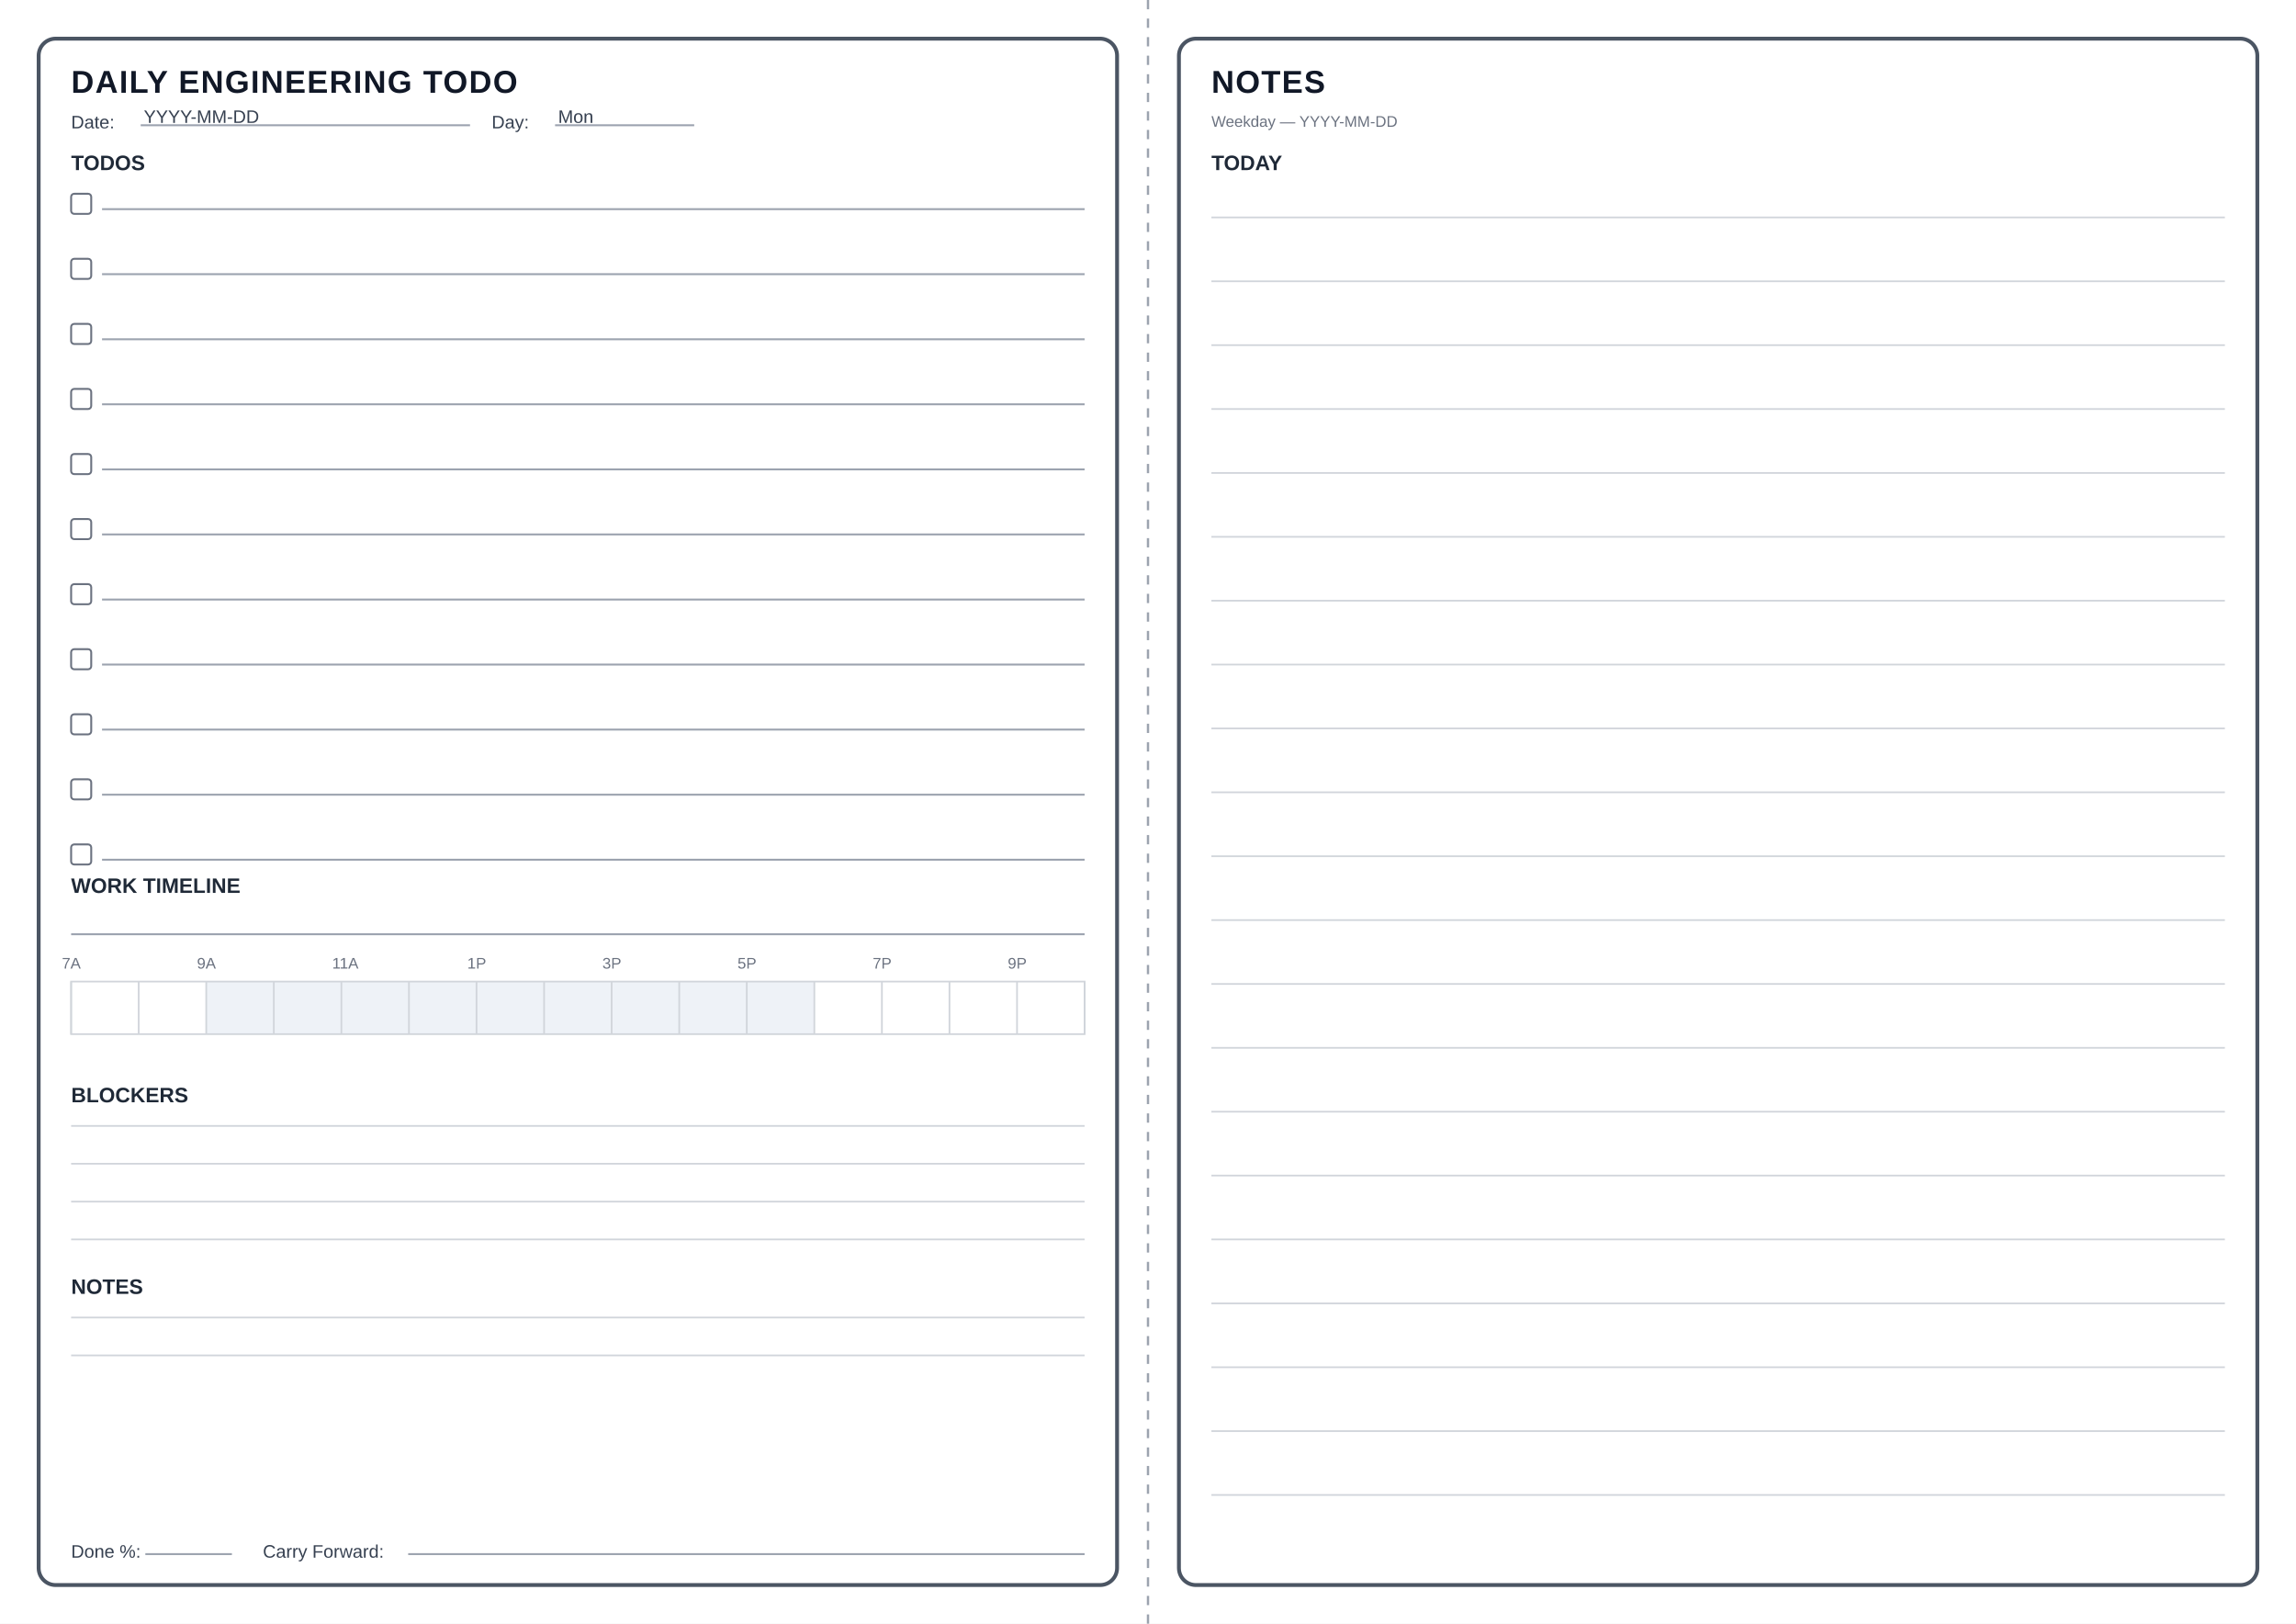
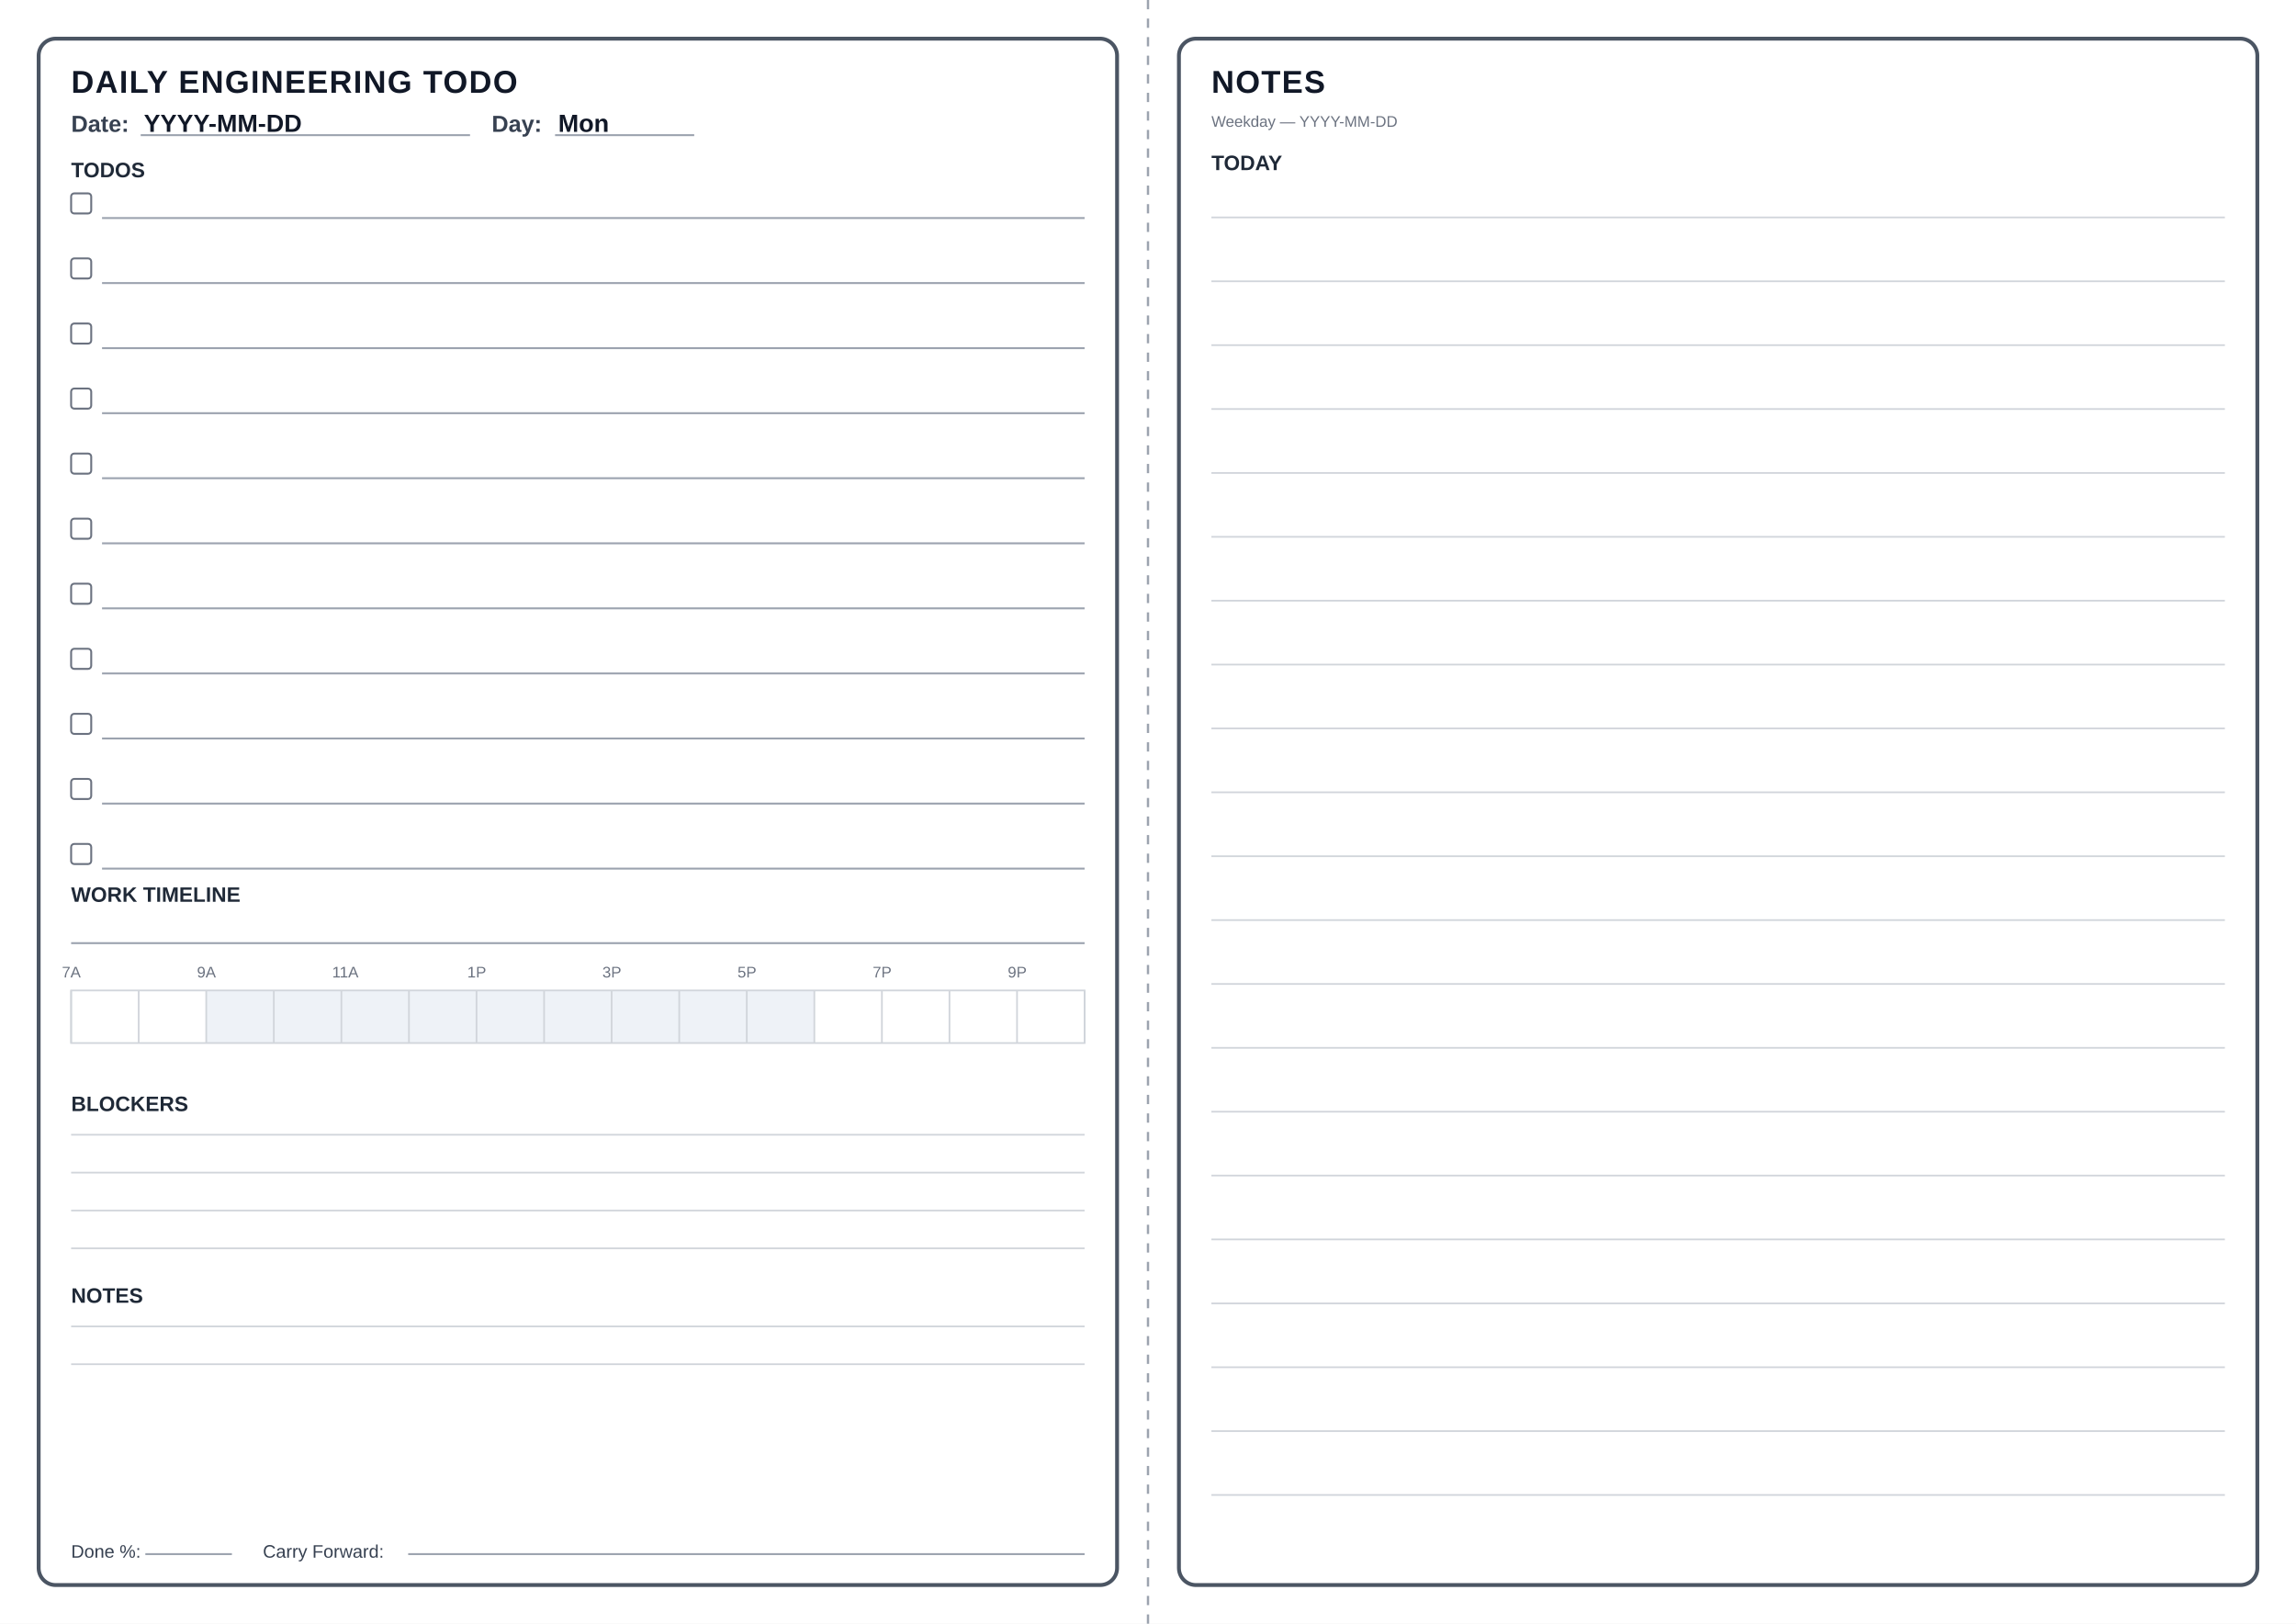
<svg xmlns="http://www.w3.org/2000/svg" width="297mm" height="210mm" viewBox="0 0 297 210">
  <style>
      .title { font: 700 4.1px "Helvetica Neue", Arial, sans-serif; fill: #111827; letter-spacing: 0.15px; }
      .section { font: 700 2.7px "Helvetica Neue", Arial, sans-serif; fill: #1f2937; }
      .label { font: 500 2.35px "Helvetica Neue", Arial, sans-serif; fill: #374151; }
+       .meta-label { font: 600 3.0px "Helvetica Neue", Arial, sans-serif; fill: #374151; }
+       .meta-value { font: 700 3.2px "Helvetica Neue", Arial, sans-serif; fill: #111827; }
+       .todo-row { font: 700 3.525px "Helvetica Neue", Arial, sans-serif; fill: #374151; }
      .tiny { font: 500 2.0px "Helvetica Neue", Arial, sans-serif; fill: #6b7280; }
      .line { stroke: #9ca3af; stroke-width: 0.25; }
      .line-light { stroke: #d1d5db; stroke-width: 0.22; }
      .box { fill: #ffffff; stroke: #4b5563; stroke-width: 0.5; rx: 2.2; }
      .checkbox { fill: none; stroke: #6b7280; stroke-width: 0.25; rx: 0.4; }
      .workband { fill: #eef2f7; }
      .cutline { stroke: #9ca3af; stroke-width: 0.3; stroke-dasharray: 1.2 1.2; }
  </style>
  <rect x="0" y="0" width="297" height="210" fill="#ffffff" />
  <line class="cutline" x1="148.5" y1="0" x2="148.5" y2="210" />
  <g transform="translate(5,5)">
    <rect class="box" x="0" y="0" width="139.5" height="200" />
    <text class="title" x="4.2" y="7">DAILY ENGINEERING TODO</text>
-     <text class="label" x="4.2" y="11.6">Date:</text>
-     <line class="line" x1="13.2" y1="11.2" x2="55.8" y2="11.2" />
-     <text class="label" x="13.6" y="10.9">YYYY-MM-DD</text>
-     <text class="label" x="58.6" y="11.6">Day:</text>
-     <line class="line" x1="66.8" y1="11.2" x2="84.8" y2="11.2" />
-     <text class="label" x="67.2" y="10.9">Mon</text>
-     <text class="section" x="4.2" y="17">TODOS</text>
-     <rect class="checkbox" x="4.2" y="20.06" width="2.6" height="2.6" />
-     <line class="line" x1="8.2" y1="22.05" x2="135.3" y2="22.05" />
-     <rect class="checkbox" x="4.2" y="28.47" width="2.6" height="2.6" />
-     <line class="line" x1="8.2" y1="30.46" x2="135.3" y2="30.46" />
-     <rect class="checkbox" x="4.2" y="36.89" width="2.6" height="2.6" />
-     <line class="line" x1="8.2" y1="38.88" x2="135.3" y2="38.88" />
-     <rect class="checkbox" x="4.2" y="45.30" width="2.6" height="2.6" />
-     <line class="line" x1="8.2" y1="47.29" x2="135.3" y2="47.29" />
-     <rect class="checkbox" x="4.2" y="53.72" width="2.6" height="2.6" />
-     <line class="line" x1="8.2" y1="55.71" x2="135.3" y2="55.71" />
-     <rect class="checkbox" x="4.2" y="62.13" width="2.6" height="2.6" />
-     <line class="line" x1="8.2" y1="64.12" x2="135.3" y2="64.12" />
-     <rect class="checkbox" x="4.2" y="70.55" width="2.6" height="2.6" />
-     <line class="line" x1="8.2" y1="72.54" x2="135.3" y2="72.54" />
-     <rect class="checkbox" x="4.2" y="78.96" width="2.6" height="2.6" />
-     <line class="line" x1="8.2" y1="80.95" x2="135.3" y2="80.95" />
-     <rect class="checkbox" x="4.2" y="87.38" width="2.6" height="2.6" />
-     <line class="line" x1="8.2" y1="89.36" x2="135.3" y2="89.36" />
-     <rect class="checkbox" x="4.2" y="95.79" width="2.6" height="2.6" />
-     <line class="line" x1="8.2" y1="97.78" x2="135.3" y2="97.78" />
-     <rect class="checkbox" x="4.2" y="104.21" width="2.6" height="2.6" />
-     <line class="line" x1="8.2" y1="106.19" x2="135.3" y2="106.19" />
-     <text class="section" x="4.2" y="110.48">WORK TIMELINE</text>
-     <line class="line" x1="4.2" y1="115.83" x2="135.3" y2="115.83" />
-     <rect class="workband" x="21.68" y="121.95" width="78.66" height="6.8" />
-     <rect class="line-light" x="4.2" y="121.95" width="131.1" height="6.8" fill="none" />
-     <line class="line-light" x1="4.20" y1="121.95" x2="4.20" y2="128.75" />
-     <line class="line-light" x1="12.94" y1="121.95" x2="12.94" y2="128.75" />
-     <line class="line-light" x1="21.68" y1="121.95" x2="21.68" y2="128.75" />
-     <line class="line-light" x1="30.42" y1="121.95" x2="30.42" y2="128.75" />
-     <line class="line-light" x1="39.16" y1="121.95" x2="39.16" y2="128.75" />
-     <line class="line-light" x1="47.90" y1="121.95" x2="47.90" y2="128.75" />
-     <line class="line-light" x1="56.64" y1="121.95" x2="56.64" y2="128.75" />
-     <line class="line-light" x1="65.38" y1="121.95" x2="65.38" y2="128.75" />
-     <line class="line-light" x1="74.12" y1="121.95" x2="74.12" y2="128.75" />
-     <line class="line-light" x1="82.86" y1="121.95" x2="82.86" y2="128.75" />
-     <line class="line-light" x1="91.60" y1="121.95" x2="91.60" y2="128.75" />
-     <line class="line-light" x1="100.34" y1="121.95" x2="100.34" y2="128.75" />
-     <line class="line-light" x1="109.08" y1="121.95" x2="109.08" y2="128.75" />
-     <line class="line-light" x1="117.82" y1="121.95" x2="117.82" y2="128.75" />
-     <line class="line-light" x1="126.56" y1="121.95" x2="126.56" y2="128.75" />
-     <line class="line-light" x1="135.30" y1="121.95" x2="135.30" y2="128.75" />
-     <text class="tiny" x="3.00" y="120.27">7A</text>
-     <text class="tiny" x="20.48" y="120.27">9A</text>
-     <text class="tiny" x="37.96" y="120.27">11A</text>
-     <text class="tiny" x="55.44" y="120.27">1P</text>
-     <text class="tiny" x="72.92" y="120.27">3P</text>
-     <text class="tiny" x="90.40" y="120.27">5P</text>
-     <text class="tiny" x="107.88" y="120.27">7P</text>
-     <text class="tiny" x="125.36" y="120.27">9P</text>
-     <text class="section" x="4.2" y="137.56">BLOCKERS</text>
-     <line class="line-light" x1="4.2" y1="140.62" x2="135.3" y2="140.62" />
-     <line class="line-light" x1="4.2" y1="145.51" x2="135.3" y2="145.51" />
-     <line class="line-light" x1="4.2" y1="150.41" x2="135.3" y2="150.41" />
-     <line class="line-light" x1="4.2" y1="155.30" x2="135.3" y2="155.30" />
-     <text class="section" x="4.2" y="162.34">NOTES</text>
-     <line class="line-light" x1="4.2" y1="165.40" x2="135.3" y2="165.40" />
-     <line class="line-light" x1="4.2" y1="170.30" x2="135.3" y2="170.30" />
+     <text class="meta-label" x="4.2" y="12.05">Date:</text>
+     <line class="line" x1="13.2" y1="12.48" x2="55.8" y2="12.48" />
+     <text class="meta-value" x="13.6" y="12.05">YYYY-MM-DD</text>
+     <text class="meta-label" x="58.6" y="12.05">Day:</text>
+     <line class="line" x1="66.8" y1="12.48" x2="84.8" y2="12.48" />
+     <text class="meta-value" x="67.2" y="12.05">Mon</text>
+     <text class="section" x="4.2" y="17.92">TODOS</text>
+     <rect class="checkbox" x="4.2" y="20.01" width="2.6" height="2.6" />
+     <line class="line" x1="8.2" y1="23.2" x2="135.3" y2="23.2" />
+     <rect class="checkbox" x="4.2" y="28.42" width="2.6" height="2.6" />
+     <line class="line" x1="8.2" y1="31.61" x2="135.3" y2="31.61" />
+     <rect class="checkbox" x="4.2" y="36.84" width="2.6" height="2.6" />
+     <line class="line" x1="8.2" y1="40.03" x2="135.3" y2="40.03" />
+     <rect class="checkbox" x="4.2" y="45.25" width="2.6" height="2.6" />
+     <line class="line" x1="8.2" y1="48.44" x2="135.3" y2="48.44" />
+     <rect class="checkbox" x="4.2" y="53.66" width="2.6" height="2.6" />
+     <line class="line" x1="8.2" y1="56.85" x2="135.3" y2="56.85" />
+     <rect class="checkbox" x="4.2" y="62.08" width="2.6" height="2.6" />
+     <line class="line" x1="8.2" y1="65.27" x2="135.3" y2="65.27" />
+     <rect class="checkbox" x="4.2" y="70.49" width="2.6" height="2.6" />
+     <line class="line" x1="8.2" y1="73.68" x2="135.3" y2="73.68" />
+     <rect class="checkbox" x="4.2" y="78.91" width="2.6" height="2.6" />
+     <line class="line" x1="8.2" y1="82.1" x2="135.3" y2="82.1" />
+     <rect class="checkbox" x="4.2" y="87.32" width="2.6" height="2.6" />
+     <line class="line" x1="8.2" y1="90.51" x2="135.3" y2="90.51" />
+     <rect class="checkbox" x="4.2" y="95.74" width="2.6" height="2.6" />
+     <line class="line" x1="8.2" y1="98.93" x2="135.3" y2="98.93" />
+     <rect class="checkbox" x="4.2" y="104.15" width="2.6" height="2.6" />
+     <line class="line" x1="8.2" y1="107.34" x2="135.3" y2="107.34" />
+     <text class="section" x="4.2" y="111.63">WORK TIMELINE</text>
+     <line class="line" x1="4.2" y1="116.98" x2="135.3" y2="116.98" />
+     <rect class="workband" x="21.68" y="123.1" width="78.66" height="6.8" />
+     <rect class="line-light" x="4.2" y="123.1" width="131.1" height="6.8" fill="none" />
+     <line class="line-light" x1="4.20" y1="123.1" x2="4.20" y2="129.9" />
+     <line class="line-light" x1="12.94" y1="123.1" x2="12.94" y2="129.9" />
+     <line class="line-light" x1="21.68" y1="123.1" x2="21.68" y2="129.9" />
+     <line class="line-light" x1="30.42" y1="123.1" x2="30.42" y2="129.9" />
+     <line class="line-light" x1="39.16" y1="123.1" x2="39.16" y2="129.9" />
+     <line class="line-light" x1="47.90" y1="123.1" x2="47.90" y2="129.9" />
+     <line class="line-light" x1="56.64" y1="123.1" x2="56.64" y2="129.9" />
+     <line class="line-light" x1="65.38" y1="123.1" x2="65.38" y2="129.9" />
+     <line class="line-light" x1="74.12" y1="123.1" x2="74.12" y2="129.9" />
+     <line class="line-light" x1="82.86" y1="123.1" x2="82.86" y2="129.9" />
+     <line class="line-light" x1="91.60" y1="123.1" x2="91.60" y2="129.9" />
+     <line class="line-light" x1="100.34" y1="123.1" x2="100.34" y2="129.9" />
+     <line class="line-light" x1="109.08" y1="123.1" x2="109.08" y2="129.9" />
+     <line class="line-light" x1="117.82" y1="123.1" x2="117.82" y2="129.9" />
+     <line class="line-light" x1="126.56" y1="123.1" x2="126.56" y2="129.9" />
+     <line class="line-light" x1="135.30" y1="123.1" x2="135.30" y2="129.9" />
+     <text class="tiny" x="3.00" y="121.42">7A</text>
+     <text class="tiny" x="20.48" y="121.42">9A</text>
+     <text class="tiny" x="37.96" y="121.42">11A</text>
+     <text class="tiny" x="55.44" y="121.42">1P</text>
+     <text class="tiny" x="72.92" y="121.42">3P</text>
+     <text class="tiny" x="90.40" y="121.42">5P</text>
+     <text class="tiny" x="107.88" y="121.42">7P</text>
+     <text class="tiny" x="125.36" y="121.42">9P</text>
+     <text class="section" x="4.2" y="138.7">BLOCKERS</text>
+     <line class="line-light" x1="4.2" y1="141.76" x2="135.3" y2="141.76" />
+     <line class="line-light" x1="4.2" y1="146.66" x2="135.3" y2="146.66" />
+     <line class="line-light" x1="4.2" y1="151.56" x2="135.3" y2="151.56" />
+     <line class="line-light" x1="4.2" y1="156.45" x2="135.3" y2="156.45" />
+     <text class="section" x="4.2" y="163.49">NOTES</text>
+     <line class="line-light" x1="4.2" y1="166.55" x2="135.3" y2="166.55" />
+     <line class="line-light" x1="4.2" y1="171.44" x2="135.3" y2="171.44" />
    <text class="label" x="4.2" y="196.46">Done %:</text>
    <line class="line" x1="13.8" y1="196.00" x2="25" y2="196.00" />
    <text class="label" x="29" y="196.46">Carry Forward:</text>
    <line class="line" x1="47.8" y1="196.00" x2="135.3" y2="196.00" />
  </g>
  <g transform="translate(152.5,5)">
    <rect class="box" x="0" y="0" width="139.5" height="200" />
    <text class="title" x="4.2" y="7">NOTES</text>
    <text class="tiny" x="4.2" y="11.4">Weekday — YYYY-MM-DD</text>
    <text class="section" x="4.2" y="17">TODAY</text>
    <line class="line-light" x1="4.2" y1="23.12" x2="135.3" y2="23.12" />
    <line class="line-light" x1="4.2" y1="31.38" x2="135.3" y2="31.38" />
    <line class="line-light" x1="4.2" y1="39.64" x2="135.3" y2="39.64" />
    <line class="line-light" x1="4.2" y1="47.90" x2="135.3" y2="47.90" />
    <line class="line-light" x1="4.2" y1="56.17" x2="135.3" y2="56.17" />
    <line class="line-light" x1="4.2" y1="64.43" x2="135.3" y2="64.43" />
    <line class="line-light" x1="4.2" y1="72.69" x2="135.3" y2="72.69" />
    <line class="line-light" x1="4.2" y1="80.95" x2="135.3" y2="80.95" />
    <line class="line-light" x1="4.2" y1="89.21" x2="135.3" y2="89.21" />
    <line class="line-light" x1="4.2" y1="97.47" x2="135.3" y2="97.47" />
    <line class="line-light" x1="4.2" y1="105.74" x2="135.3" y2="105.74" />
    <line class="line-light" x1="4.2" y1="114.00" x2="135.3" y2="114.00" />
    <line class="line-light" x1="4.2" y1="122.26" x2="135.3" y2="122.26" />
    <line class="line-light" x1="4.2" y1="130.52" x2="135.3" y2="130.52" />
    <line class="line-light" x1="4.2" y1="138.78" x2="135.3" y2="138.78" />
    <line class="line-light" x1="4.2" y1="147.04" x2="135.3" y2="147.04" />
    <line class="line-light" x1="4.2" y1="155.30" x2="135.3" y2="155.30" />
    <line class="line-light" x1="4.2" y1="163.57" x2="135.3" y2="163.57" />
    <line class="line-light" x1="4.2" y1="171.83" x2="135.3" y2="171.83" />
    <line class="line-light" x1="4.2" y1="180.09" x2="135.3" y2="180.09" />
    <line class="line-light" x1="4.2" y1="188.35" x2="135.3" y2="188.35" />
  </g>
</svg>
